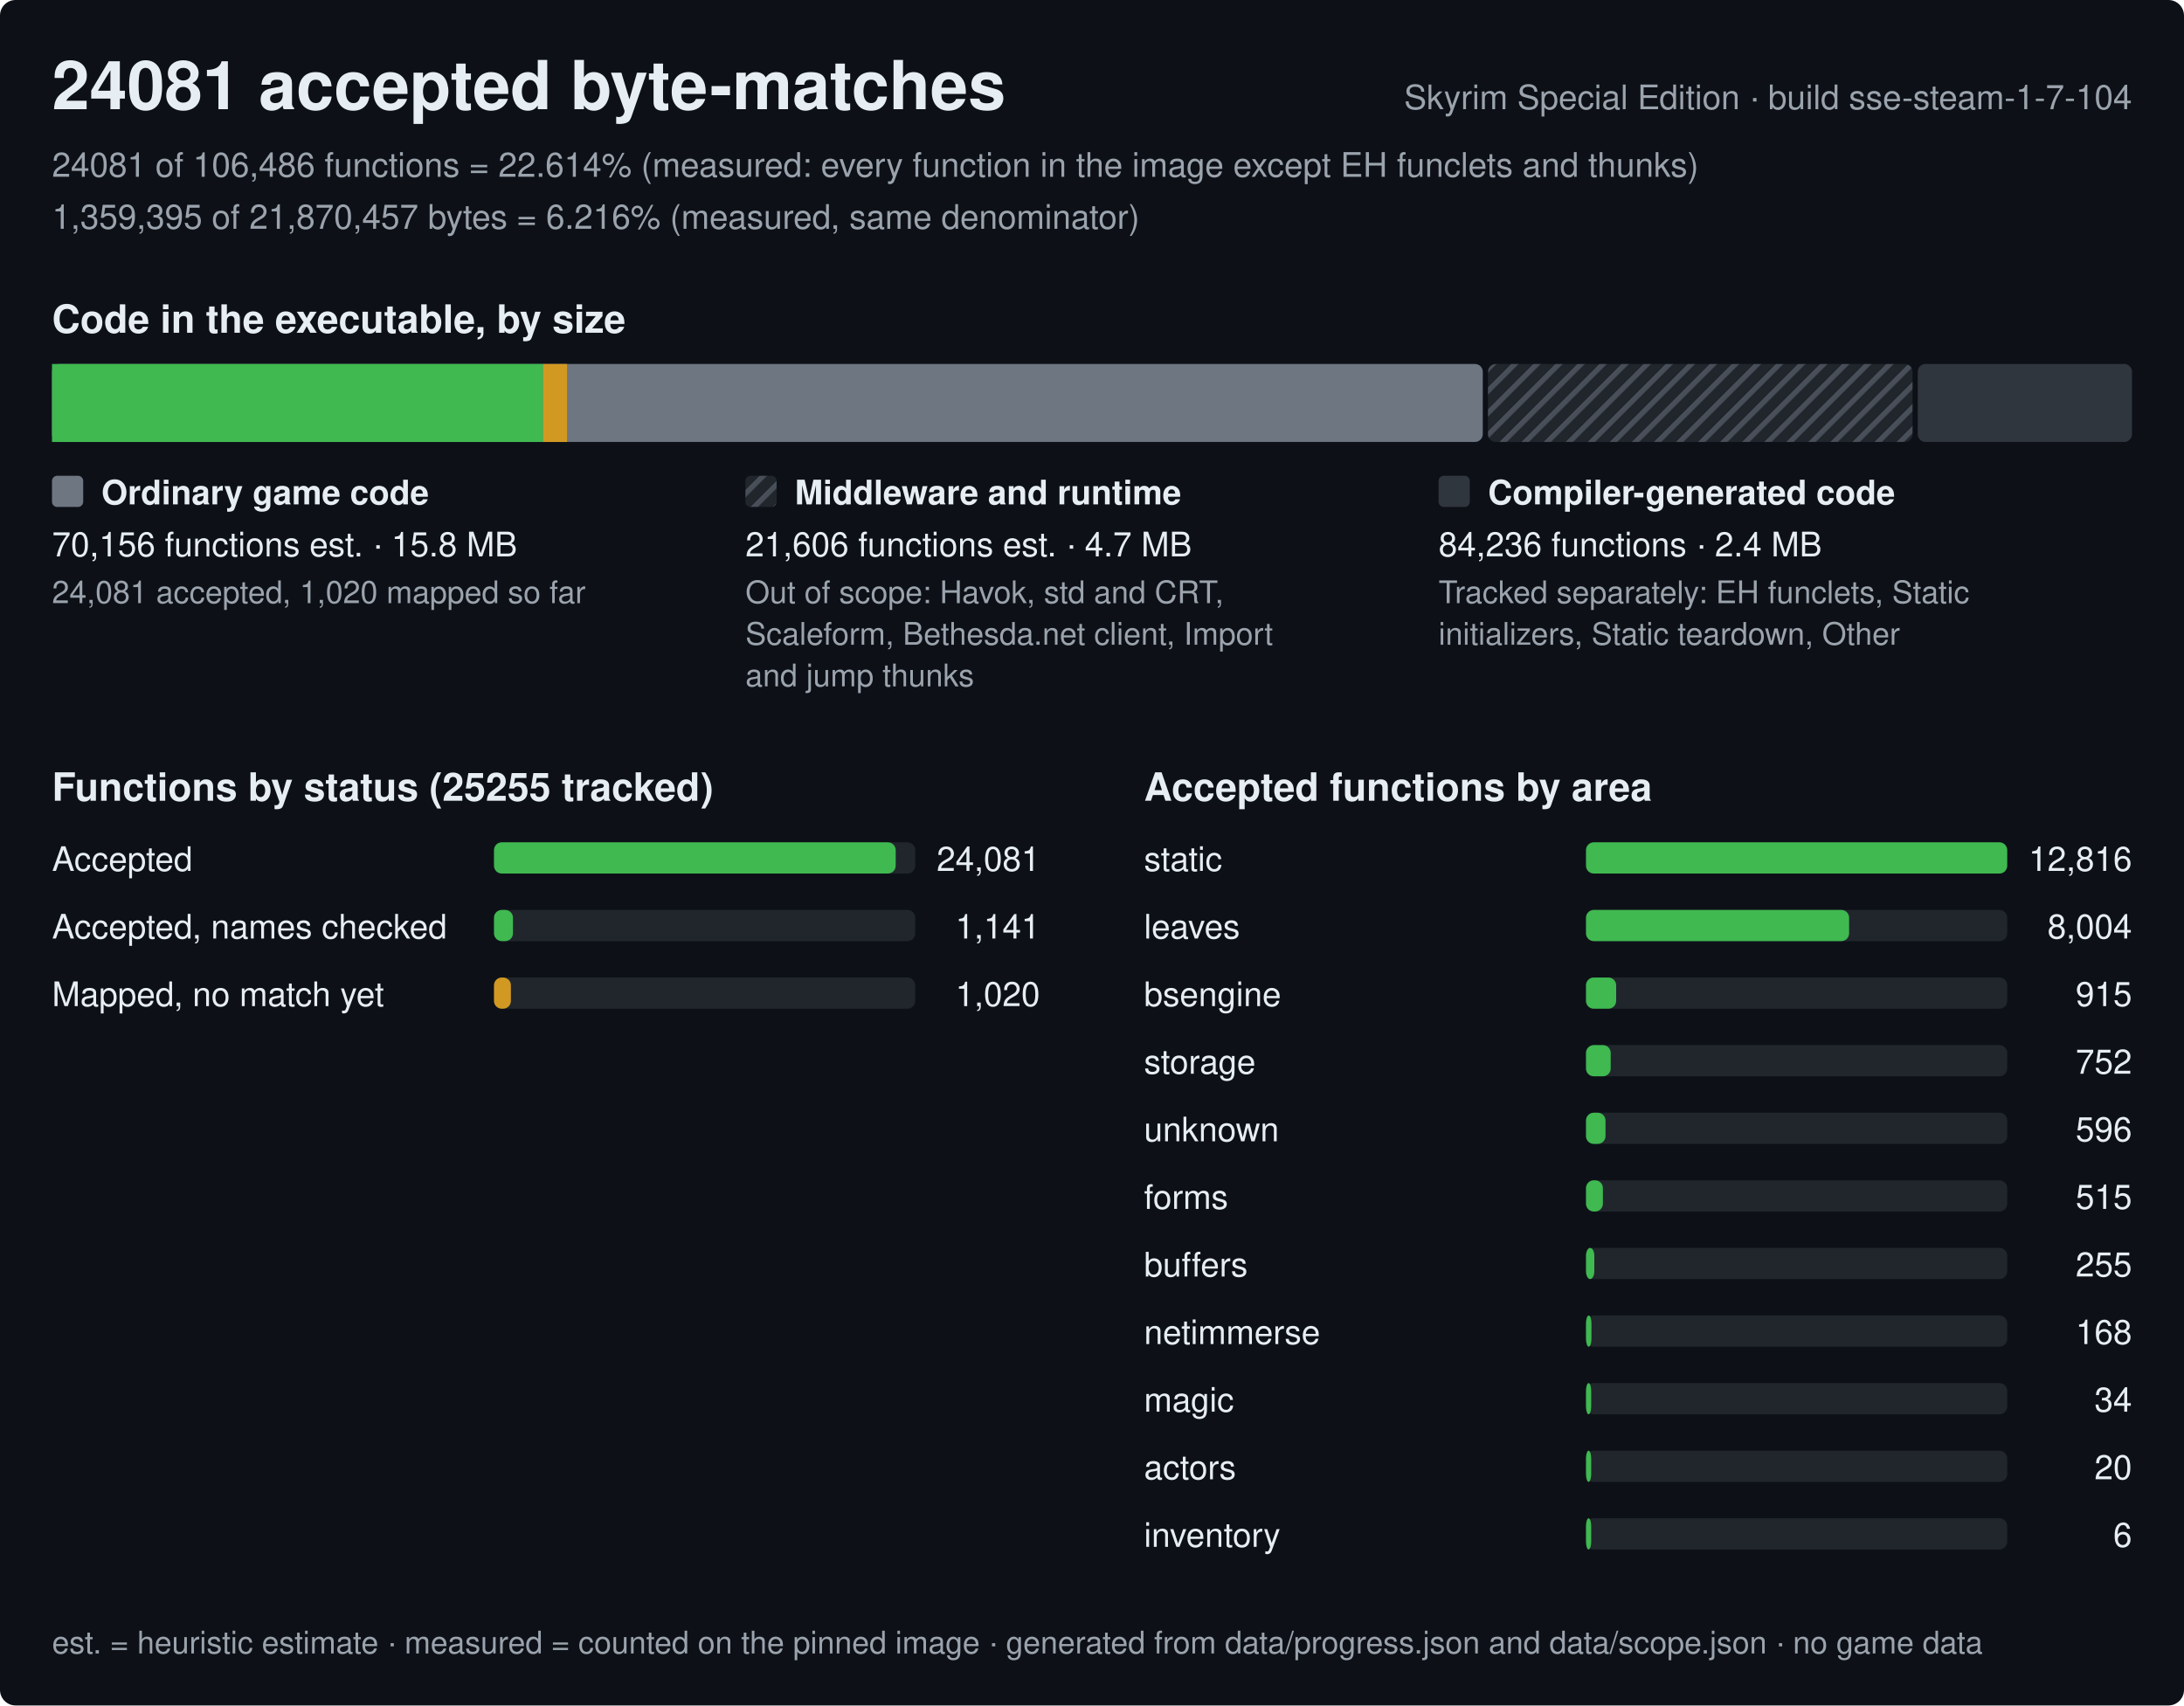
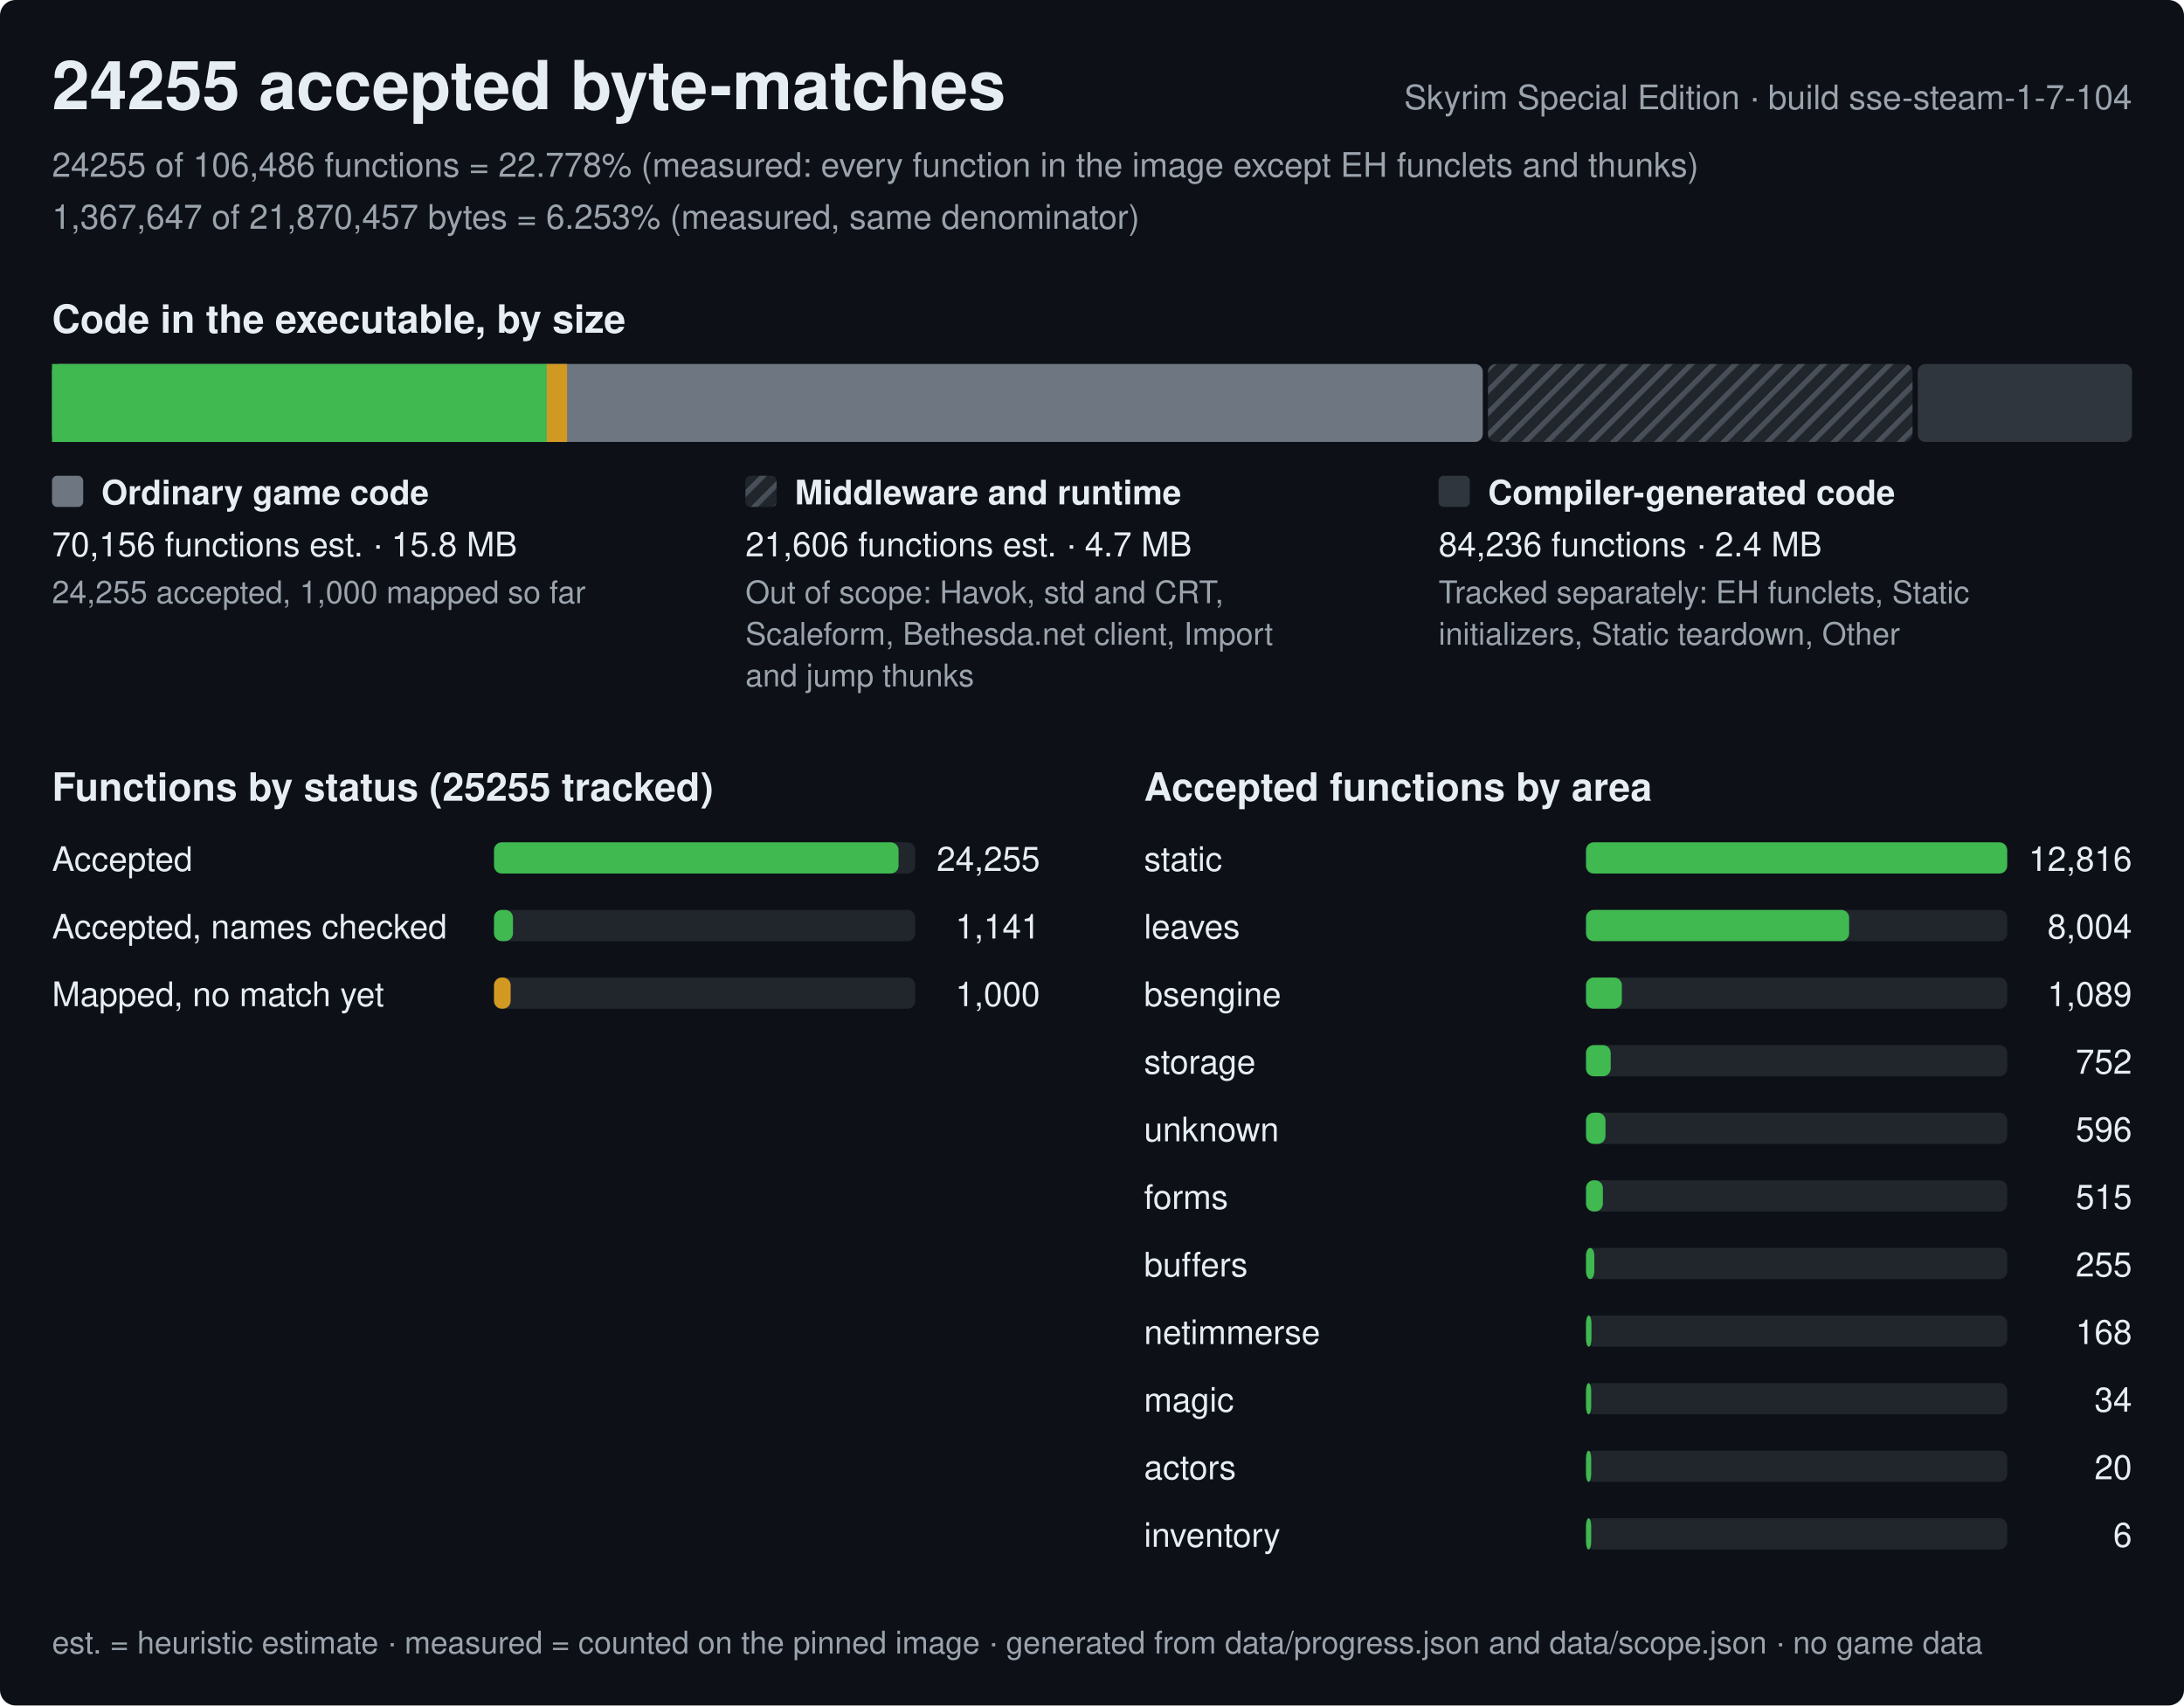
<svg xmlns="http://www.w3.org/2000/svg" width="840" height="656" viewBox="0 0 840 656" role="img" aria-label="Progress of the Skyrim Special Edition byte-matching reconstruction, build sse-steam-1-7-104">
  <style>text{font-family:-apple-system,BlinkMacSystemFont,'Segoe UI',Helvetica,Arial,sans-serif;fill:#e6edf3;white-space:pre}.h{font-size:26px;font-weight:600}.st{font-size:15px;font-weight:600}.lb{font-size:13px;font-weight:600}.bl{font-size:12px;font-weight:600;stroke:#0d1117;stroke-width:3px;paint-order:stroke;stroke-linejoin:round}.rl{font-size:13px}.fn{font-size:12px;fill:#9ba3ad}.mu{fill:#9ba3ad}</style>
  <defs>
    <pattern id="hx" width="6" height="6" patternUnits="userSpaceOnUse" patternTransform="rotate(45)">
      <rect width="6" height="6" fill="#21262d" />
      <rect width="2" height="6" fill="#484f58" />
    </pattern>
  </defs>
  <rect width="840" height="656" rx="6" fill="#0d1117" />
-   <text x="20" y="42" class="h">24081 accepted byte-matches</text>
+   <text x="20" y="42" class="h">24255 accepted byte-matches</text>
  <text x="820" y="42" class="rl mu" text-anchor="end">Skyrim Special Edition · build sse-steam-1-7-104</text>
-   <text x="20" y="68" class="rl mu">24081 of 106,486 functions = 22.614% (measured: every function in the image except EH funclets and thunks)</text>
-   <text x="20" y="88" class="rl mu">1,359,395 of 21,870,457 bytes = 6.216% (measured, same denominator)</text>
+   <text x="20" y="68" class="rl mu">24255 of 106,486 functions = 22.778% (measured: every function in the image except EH funclets and thunks)</text>
+   <text x="20" y="88" class="rl mu">1,367,647 of 21,870,457 bytes = 6.253% (measured, same denominator)</text>
  <text x="20" y="128" class="st">Code in the executable, by size</text>
  <rect x="20" y="140" width="550.3" height="30" rx="3" fill="#6e7681" />
-   <rect x="20" y="140" width="188.9" height="30" fill="#3fb950" />
-   <rect x="208.9" y="140" width="9.2" height="30" fill="#d29922" />
+   <rect x="20" y="140" width="190.3" height="30" fill="#3fb950" />
+   <rect x="210.3" y="140" width="7.8" height="30" fill="#d29922" />
  <rect x="572.3" y="140" width="163.3" height="30" rx="3" fill="url(#hx)" />
  <rect x="737.6" y="140" width="82.4" height="30" rx="3" fill="#30363d" />
  <rect x="20" y="183" width="12" height="12" rx="2" fill="#6e7681" />
  <text x="39" y="194" class="lb">Ordinary game code</text>
  <text x="20" y="214" class="rl">70,156 functions est. · 15.8 MB</text>
-   <text x="20" y="232" class="fn">24,081 accepted, 1,020 mapped so far</text>
+   <text x="20" y="232" class="fn">24,255 accepted, 1,000 mapped so far</text>
  <rect x="286.7" y="183" width="12" height="12" rx="2" fill="url(#hx)" />
  <text x="305.7" y="194" class="lb">Middleware and runtime</text>
  <text x="286.7" y="214" class="rl">21,606 functions est. · 4.7 MB</text>
  <text x="286.7" y="232" class="fn">Out of scope: Havok, std and CRT,</text>
  <text x="286.7" y="248" class="fn">Scaleform, Bethesda.net client, Import</text>
  <text x="286.7" y="264" class="fn">and jump thunks</text>
  <rect x="553.3" y="183" width="12" height="12" rx="2" fill="#30363d" />
  <text x="572.3" y="194" class="lb">Compiler-generated code</text>
  <text x="553.3" y="214" class="rl">84,236 functions · 2.4 MB</text>
  <text x="553.3" y="232" class="fn">Tracked separately: EH funclets, Static</text>
  <text x="553.3" y="248" class="fn">initializers, Static teardown, Other</text>
  <text x="20" y="308" class="st">Functions by status (25255 tracked)</text>
  <text x="20" y="335" class="rl">Accepted</text>
  <rect x="190" y="324" width="162.0" height="12" rx="3" fill="#21262d" />
-   <rect x="190" y="324" width="154.5" height="12" rx="3" fill="#3fb950" />
-   <text x="400.0" y="335" class="rl" text-anchor="end">24,081</text>
+   <rect x="190" y="324" width="155.6" height="12" rx="3" fill="#3fb950" />
+   <text x="400.0" y="335" class="rl" text-anchor="end">24,255</text>
  <text x="20" y="361" class="rl">Accepted, names checked</text>
  <rect x="190" y="350" width="162.0" height="12" rx="3" fill="#21262d" />
  <rect x="190" y="350" width="7.3" height="12" rx="3" fill="#3fb950" />
  <text x="400.0" y="361" class="rl" text-anchor="end">1,141</text>
  <text x="20" y="387" class="rl">Mapped, no match yet</text>
  <rect x="190" y="376" width="162.0" height="12" rx="3" fill="#21262d" />
-   <rect x="190" y="376" width="6.5" height="12" rx="3" fill="#d29922" />
-   <text x="400.0" y="387" class="rl" text-anchor="end">1,020</text>
+   <rect x="190" y="376" width="6.4" height="12" rx="3" fill="#d29922" />
+   <text x="400.0" y="387" class="rl" text-anchor="end">1,000</text>
  <text x="440.0" y="308" class="st">Accepted functions by area</text>
  <text x="440.0" y="335" class="rl">static</text>
  <rect x="610.0" y="324" width="162.0" height="12" rx="3" fill="#21262d" />
  <rect x="610.0" y="324" width="162" height="12" rx="3" fill="#3fb950" />
  <text x="820.0" y="335" class="rl" text-anchor="end">12,816</text>
  <text x="440.0" y="361" class="rl">leaves</text>
  <rect x="610.0" y="350" width="162.0" height="12" rx="3" fill="#21262d" />
  <rect x="610.0" y="350" width="101.2" height="12" rx="3" fill="#3fb950" />
  <text x="820.0" y="361" class="rl" text-anchor="end">8,004</text>
  <text x="440.0" y="387" class="rl">bsengine</text>
  <rect x="610.0" y="376" width="162.0" height="12" rx="3" fill="#21262d" />
-   <rect x="610.0" y="376" width="11.6" height="12" rx="3" fill="#3fb950" />
-   <text x="820.0" y="387" class="rl" text-anchor="end">915</text>
+   <rect x="610.0" y="376" width="13.8" height="12" rx="3" fill="#3fb950" />
+   <text x="820.0" y="387" class="rl" text-anchor="end">1,089</text>
  <text x="440.0" y="413" class="rl">storage</text>
  <rect x="610.0" y="402" width="162.0" height="12" rx="3" fill="#21262d" />
  <rect x="610.0" y="402" width="9.5" height="12" rx="3" fill="#3fb950" />
  <text x="820.0" y="413" class="rl" text-anchor="end">752</text>
  <text x="440.0" y="439" class="rl">unknown</text>
  <rect x="610.0" y="428" width="162.0" height="12" rx="3" fill="#21262d" />
  <rect x="610.0" y="428" width="7.5" height="12" rx="3" fill="#3fb950" />
  <text x="820.0" y="439" class="rl" text-anchor="end">596</text>
  <text x="440.0" y="465" class="rl">forms</text>
  <rect x="610.0" y="454" width="162.0" height="12" rx="3" fill="#21262d" />
  <rect x="610.0" y="454" width="6.5" height="12" rx="3" fill="#3fb950" />
  <text x="820.0" y="465" class="rl" text-anchor="end">515</text>
  <text x="440.0" y="491" class="rl">buffers</text>
  <rect x="610.0" y="480" width="162.0" height="12" rx="3" fill="#21262d" />
  <rect x="610.0" y="480" width="3.2" height="12" rx="3" fill="#3fb950" />
  <text x="820.0" y="491" class="rl" text-anchor="end">255</text>
  <text x="440.0" y="517" class="rl">netimmerse</text>
  <rect x="610.0" y="506" width="162.0" height="12" rx="3" fill="#21262d" />
  <rect x="610.0" y="506" width="2.1" height="12" rx="3" fill="#3fb950" />
  <text x="820.0" y="517" class="rl" text-anchor="end">168</text>
  <text x="440.0" y="543" class="rl">magic</text>
  <rect x="610.0" y="532" width="162.0" height="12" rx="3" fill="#21262d" />
  <rect x="610.0" y="532" width="2" height="12" rx="3" fill="#3fb950" />
  <text x="820.0" y="543" class="rl" text-anchor="end">34</text>
  <text x="440.0" y="569" class="rl">actors</text>
  <rect x="610.0" y="558" width="162.0" height="12" rx="3" fill="#21262d" />
  <rect x="610.0" y="558" width="2" height="12" rx="3" fill="#3fb950" />
  <text x="820.0" y="569" class="rl" text-anchor="end">20</text>
  <text x="440.0" y="595" class="rl">inventory</text>
  <rect x="610.0" y="584" width="162.0" height="12" rx="3" fill="#21262d" />
  <rect x="610.0" y="584" width="2" height="12" rx="3" fill="#3fb950" />
  <text x="820.0" y="595" class="rl" text-anchor="end">6</text>
  <text x="20" y="636" class="fn">est. = heuristic estimate · measured = counted on the pinned image · generated from data/progress.json and data/scope.json · no game data</text>
</svg>
